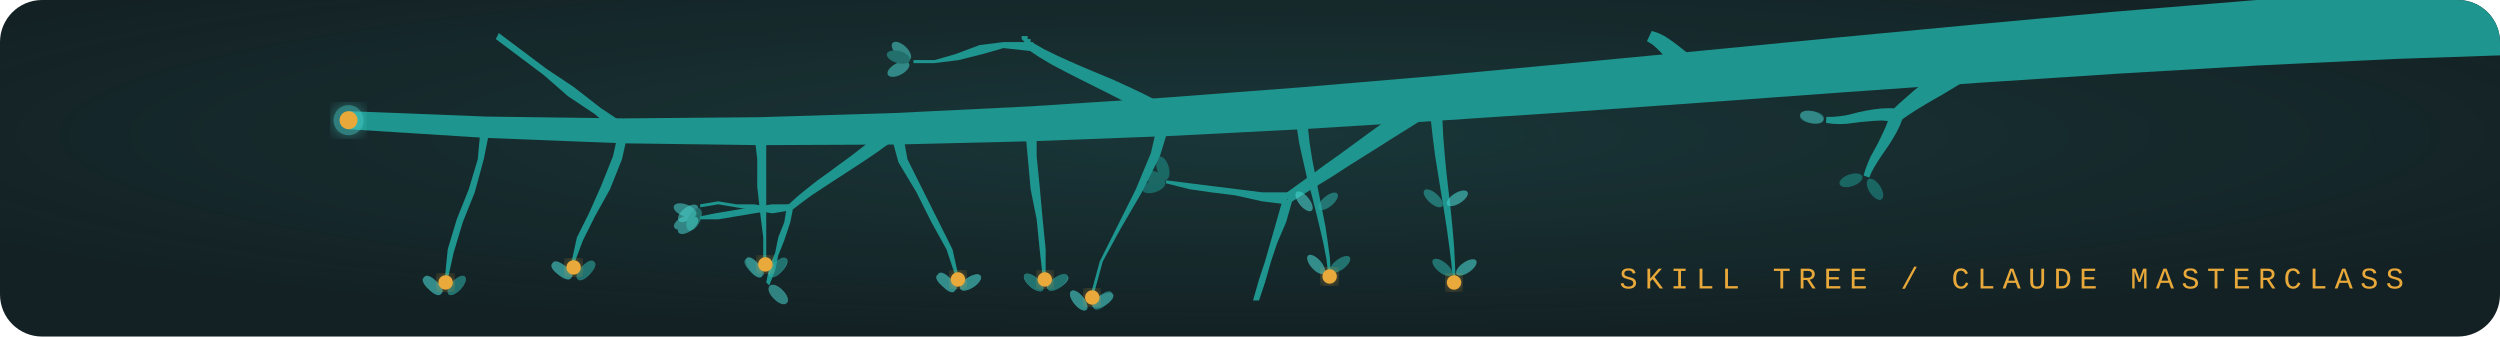
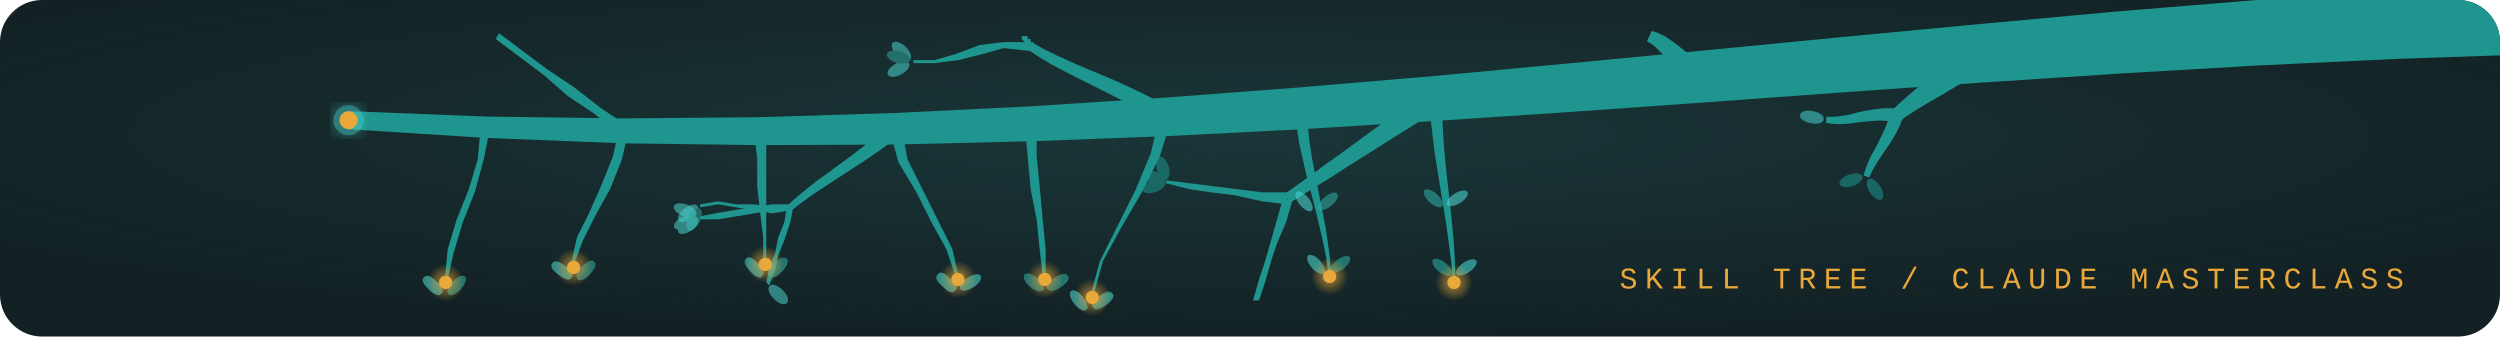
<svg xmlns="http://www.w3.org/2000/svg" viewBox="0 0 832 112" width="832" height="112" role="img" aria-label="">
  <defs>
    <filter id="glow" x="-200%%" y="-200%%" width="500%%" height="500%%">
      <feGaussianBlur stdDeviation="2.5" result="b" />
      <feMerge>
        <feMergeNode in="b" />
        <feMergeNode in="SourceGraphic" />
      </feMerge>
    </filter>
+     <radialGradient id="haloA">
+       <stop offset="0" stop-color="#E9A93A" stop-opacity="0.75" />
+       <stop offset="1" stop-color="#E9A93A" stop-opacity="0" />
+     </radialGradient>
+     <radialGradient id="haloT">
+       <stop offset="0" stop-color="#48D1CC" stop-opacity="0.75" />
+       <stop offset="1" stop-color="#48D1CC" stop-opacity="0" />
+     </radialGradient>
+     <radialGradient id="haloW">
+       <stop offset="0" stop-color="#FFFFFF" stop-opacity="0.75" />
+       <stop offset="1" stop-color="#FFFFFF" stop-opacity="0" />
+     </radialGradient>
    <linearGradient id="sheen" x1="0" y1="0" x2="0" y2="1">
      <stop offset="0" stop-color="#FFFFFF" stop-opacity="0.10" />
      <stop offset="1" stop-color="#FFFFFF" stop-opacity="0" />
    </linearGradient>
  </defs>
+   <style>@media (prefers-reduced-motion: reduce) { .m { display: none } }</style>
  <defs>
    <filter id="shadow" x="-20%" y="-20%" width="140%" height="160%">
      <feGaussianBlur stdDeviation="4" />
    </filter>
    <linearGradient id="budfill" x1="0" y1="0" x2="0" y2="1">
      <stop offset="0" stop-color="#15717A" />
      <stop offset="1" stop-color="#0B4F55" />
    </linearGradient>
  </defs>
  <clipPath id="panel">
    <rect width="832" height="112" rx="14" />
  </clipPath>
  <rect width="832" height="112" rx="14" fill="#132124" />
  <g clip-path="url(#panel)">
    <radialGradient id="hglow" cx="50%" cy="40%" r="60%">
      <stop offset="0" stop-color="#48D1CC" stop-opacity="0.12" />
      <stop offset="1" stop-color="#48D1CC" stop-opacity="0" />
    </radialGradient>
    <rect width="832" height="112" fill="url(#hglow)" />
    <path d="M843.4 -6.0 L796.4 -3.2 L749.8 0.1 L703.6 3.9 L657.8 8.1 L612.3 12.4 L567.1 16.8 L522.0 21.1 L477.2 25.3 L432.4 29.1 L387.6 32.5 L342.8 35.4 L298.0 37.6 L252.9 39.0 L207.6 39.4 L162.1 38.8 L116.2 37.0 L115.8 43.0 L161.8 45.9 L207.5 47.7 L253.0 48.3 L298.2 48.1 L343.4 47.0 L388.4 45.3 L433.3 43.0 L478.3 40.2 L523.4 37.2 L568.5 34.0 L613.8 30.7 L659.3 27.5 L705.1 24.5 L751.2 21.8 L797.6 19.6 L844.6 18.0 Z" fill="#1E958E" />
    <path d="M655.4 14.1 L652.9 16.6 L650.3 18.9 L647.7 21.2 L645.1 23.5 L642.4 25.7 L639.7 27.9 L637.0 30.1 L634.5 32.3 L632.0 34.5 L629.7 36.7 L632.5 40.1 L635.1 38.3 L637.7 36.6 L640.5 34.9 L643.4 33.2 L646.4 31.5 L649.4 29.7 L652.5 27.8 L655.6 25.8 L658.7 23.7 L661.7 21.5 Z" fill="#1E958E" />
    <path d="M631.4 36.1 L628.8 36.0 L626.1 36.1 L623.6 36.4 L621.1 36.8 L618.7 37.3 L616.4 37.9 L614.2 38.4 L612.0 38.7 L609.9 38.9 L607.8 38.9 L607.7 40.9 L609.9 41.2 L612.2 41.3 L614.6 41.2 L616.9 40.9 L619.3 40.6 L621.6 40.4 L624.0 40.2 L626.3 40.1 L628.5 40.3 L630.9 40.7 Z" fill="#1E958E" />
    <g opacity="0.55">
      <ellipse cx="603" cy="39" rx="4" ry="2" transform="rotate(185 603 39)" fill="#1E958E" />
      <ellipse cx="603" cy="39" rx="4" ry="2" transform="rotate(194 603 39)" fill="#48D1CC" />
    </g>
    <path d="M628.9 37.7 L628.4 40.0 L627.6 42.1 L626.7 44.1 L625.7 46.2 L624.7 48.2 L623.6 50.2 L622.5 52.2 L621.6 54.3 L620.8 56.4 L620.2 58.4 L622.1 59.1 L622.9 57.2 L623.9 55.4 L625.0 53.6 L626.2 51.8 L627.5 49.9 L628.8 48.0 L630.1 45.9 L631.3 43.8 L632.4 41.5 L633.3 39.1 Z" fill="#1E958E" />
    <g opacity="0.55">
      <ellipse cx="624" cy="63" rx="4" ry="2" transform="rotate(57 624 63)" fill="#1E958E" />
      <ellipse cx="616" cy="60" rx="4" ry="2" transform="rotate(161 616 60)" fill="#1E958E" />
    </g>
    <path d="M569.3 21.4 L567.2 20.8 L565.4 20.1 L563.6 19.0 L561.8 17.8 L560.0 16.4 L558.1 14.9 L556.2 13.5 L554.1 12.1 L551.9 11.0 L549.7 10.3 L548.1 13.7 L549.9 14.8 L551.3 16.0 L552.8 17.5 L554.2 19.1 L555.7 20.9 L557.4 22.7 L559.2 24.6 L561.3 26.4 L563.7 28.1 L566.2 29.3 Z" fill="#1E958E" />
    <path d="M475.7 29.7 L470.6 33.4 L465.5 37.0 L460.5 40.7 L455.5 44.3 L450.6 47.9 L445.8 51.4 L441.0 54.8 L436.4 58.2 L431.8 61.5 L427.4 64.7 L429.3 67.5 L433.9 64.6 L438.7 61.6 L443.6 58.6 L448.5 55.4 L453.6 52.2 L458.7 49.0 L463.9 45.7 L469.2 42.4 L474.5 39.1 L479.8 35.8 Z" fill="#1E958E" />
    <path d="M429 64 L420 64 L412 63 L404 62 L396 61 L388 60 L388 61 L396 63 L403 64 L411 65 L420 67 L428 68 Z" fill="#1E958E" />
    <g opacity="0.55">
      <ellipse cx="387" cy="56" rx="4" ry="2" transform="rotate(254 387 56)" fill="#1E958E" />
      <ellipse cx="384" cy="62" rx="4" ry="2" transform="rotate(161 384 62)" fill="#1E958E" />
      <ellipse cx="384" cy="59" rx="4" ry="2" transform="rotate(196 384 59)" fill="#1E958E" />
    </g>
    <path d="M427 66 L425 73 L423 80 L421 87 L419 93 L417 100 L419 100 L421 94 L423 87 L425 81 L428 74 L430 67 Z" fill="#1E958E" />
    <path d="M389.6 36.3 L385.0 33.5 L380.1 31.0 L375.2 28.7 L370.4 26.5 L365.6 24.5 L360.8 22.5 L356.2 20.5 L351.8 18.5 L347.5 16.4 L343.5 14.1 L342.1 16.5 L346.0 19.1 L350.2 21.6 L354.6 23.9 L359.1 26.2 L363.7 28.5 L368.3 30.8 L373.0 33.2 L377.5 35.8 L382.0 38.5 L386.4 41.5 Z" fill="#1E958E" />
    <path d="M344 14 L343 14 L343 13 L342 13 L342 12 L341 12 L340 12 L340 13 L341 14 L341 15 L341 15 L342 16 Z" fill="#1E958E" />
    <path d="M343 14 L334 14 L326 15 L318 18 L311 20 L304 20 L304 21 L311 21 L319 20 L327 18 L334 16 L343 17 Z" fill="#1E958E" />
    <g opacity="0.55">
      <ellipse cx="299" cy="23" rx="4" ry="2" transform="rotate(152 299 23)" fill="#48D1CC" />
      <ellipse cx="300" cy="17" rx="4" ry="2" transform="rotate(223 300 17)" fill="#48D1CC" />
      <ellipse cx="299" cy="19" rx="4" ry="2" transform="rotate(196 299 19)" fill="#2BA59E" />
    </g>
    <path d="M296.5 41.0 L293.1 44.0 L289.7 46.9 L286.2 49.6 L282.7 52.3 L279.1 54.9 L275.6 57.5 L272.1 60.0 L268.8 62.6 L265.6 65.2 L262.6 67.9 L264.0 69.6 L267.1 67.2 L270.4 64.8 L273.9 62.5 L277.4 60.2 L281.1 57.8 L284.8 55.4 L288.6 52.9 L292.4 50.3 L296.1 47.6 L299.7 44.7 Z" fill="#1E958E" />
    <path d="M263 68 L257 69 L251 68 L245 68 L239 67 L233 68 L233 69 L239 68 L245 69 L251 70 L257 71 L263 70 Z" fill="#1E958E" />
    <g opacity="0.55">
      <ellipse cx="231" cy="73" rx="4" ry="2" transform="rotate(115 231 73)" fill="#2BA59E" />
      <ellipse cx="229" cy="71" rx="4" ry="2" transform="rotate(142 229 71)" fill="#48D1CC" />
      <ellipse cx="231" cy="73" rx="4" ry="2" transform="rotate(117 231 73)" fill="#2BA59E" />
    </g>
    <path d="M262 68 L261 74 L259 79 L258 84 L256 89 L255 94 L256 95 L258 90 L259 85 L261 80 L263 74 L264 69 Z" fill="#1E958E" />
    <g opacity="0.55">
      <ellipse cx="259" cy="98" rx="4" ry="2" transform="rotate(48 259 98)" fill="#48D1CC" />
      <ellipse cx="259" cy="98" rx="4" ry="2" transform="rotate(42 259 98)" fill="#48D1CC" />
    </g>
    <path d="M263 68 L257 68 L250 69 L244 70 L238 71 L233 72 L233 73 L239 73 L245 72 L251 71 L257 70 L263 70 Z" fill="#1E958E" />
    <g opacity="0.55">
      <ellipse cx="228" cy="74" rx="4" ry="2" transform="rotate(155 228 74)" fill="#48D1CC" />
      <ellipse cx="229" cy="75" rx="4" ry="2" transform="rotate(143 229 75)" fill="#48D1CC" />
      <ellipse cx="228" cy="70" rx="4" ry="2" transform="rotate(201 228 70)" fill="#48D1CC" />
    </g>
    <path d="M209 42 L200 36 L191 29 L182 23 L174 17 L166 11 L165 13 L173 19 L181 25 L189 32 L198 38 L206 45 Z" fill="#1E958E" />
    <path d="M475.7 32.9 L476.1 39.2 L476.8 45.5 L477.6 51.8 L478.6 58.0 L479.6 64.2 L480.6 70.2 L481.5 76.1 L482.3 81.9 L483.0 87.5 L483.5 93.0 L484.4 93.0 L484.2 87.4 L483.9 81.7 L483.4 75.9 L482.8 69.9 L482.1 63.8 L481.4 57.7 L480.8 51.5 L480.3 45.2 L480.0 38.9 L479.8 32.6 Z" fill="#1E958E" />
    <g opacity="0.60">
      <ellipse cx="477" cy="66" rx="4" ry="1.8" transform="rotate(42 477 66)" fill="#2BA59E" />
      <ellipse cx="485" cy="66" rx="4" ry="1.8" transform="rotate(148 485 66)" fill="#48D1CC" />
      <ellipse cx="480" cy="89" rx="4" ry="1.8" transform="rotate(39 480 89)" fill="#2BA59E" />
      <ellipse cx="488" cy="89" rx="4" ry="1.8" transform="rotate(145 488 89)" fill="#48D1CC" />
    </g>
-     <circle cx="483.9" cy="94.0" r="2.4" fill="#E9A93A" filter="url(#glow)">
+     <g transform="translate(483.9 94.0)">
+       <circle r="6.2" fill="url(#haloA)" />
+       <circle r="2.2" fill="#E9A93A" />
      <animate attributeName="opacity" values="0.35;1;0.35" dur="3.3s" begin="0.7s" repeatCount="indefinite" />
-     </circle>
+     </g>
    <path d="M430.8 36.2 L431.5 42.0 L432.4 47.8 L433.7 53.6 L435.0 59.3 L436.5 64.8 L437.9 70.3 L439.2 75.7 L440.4 80.9 L441.4 86.0 L442.0 91.0 L442.9 91.0 L442.6 85.9 L441.9 80.7 L441.1 75.3 L440.0 69.8 L438.9 64.3 L437.8 58.6 L436.7 53.0 L435.8 47.3 L435.2 41.6 L434.9 35.9 Z" fill="#1E958E" />
    <g opacity="0.60">
      <ellipse cx="434" cy="67" rx="4" ry="1.8" transform="rotate(51 434 67)" fill="#48D1CC" />
      <ellipse cx="442" cy="67" rx="4" ry="1.8" transform="rotate(140 442 67)" fill="#2BA59E" />
      <ellipse cx="438" cy="88" rx="4" ry="1.8" transform="rotate(48 438 88)" fill="#48D1CC" />
      <ellipse cx="446" cy="88" rx="4" ry="1.8" transform="rotate(143 446 88)" fill="#2BA59E" />
    </g>
-     <circle cx="442.5" cy="92.0" r="2.4" fill="#E9A93A" filter="url(#glow)">
+     <g transform="translate(442.5 92.0)">
+       <circle r="6.2" fill="url(#haloA)" />
+       <circle r="2.2" fill="#E9A93A" />
      <animate attributeName="opacity" values="0.35;1;0.35" dur="3.7s" begin="1.0s" repeatCount="indefinite" />
-     </circle>
+     </g>
    <path d="M386 38 L383 51 L378 63 L372 75 L366 87 L363 98 L364 98 L367 87 L373 76 L380 64 L386 52 L390 39 Z" fill="#1E958E" />
    <g opacity="0.60">
      <ellipse cx="359" cy="100" rx="4" ry="1.8" transform="rotate(52 359 100)" fill="#48D1CC" />
      <ellipse cx="367" cy="100" rx="4" ry="1.8" transform="rotate(136 367 100)" fill="#2BA59E" />
      <ellipse cx="359" cy="100" rx="4" ry="1.8" transform="rotate(50 359 100)" fill="#48D1CC" />
      <ellipse cx="367" cy="100" rx="4" ry="1.8" transform="rotate(149 367 100)" fill="#48D1CC" />
    </g>
-     <circle cx="363.5" cy="99.0" r="2.4" fill="#E9A93A" filter="url(#glow)">
+     <g transform="translate(363.5 99.0)">
+       <circle r="6.2" fill="url(#haloA)" />
+       <circle r="2.2" fill="#E9A93A" />
      <animate attributeName="opacity" values="0.35;1;0.35" dur="3.8s" begin="0.8s" repeatCount="indefinite" />
-     </circle>
+     </g>
    <path d="M341 41 L342 52 L343 63 L345 73 L346 83 L347 92 L348 92 L348 83 L347 73 L346 62 L345 52 L345 41 Z" fill="#1E958E" />
    <g opacity="0.60">
      <ellipse cx="344" cy="94" rx="4" ry="1.8" transform="rotate(40 344 94)" fill="#48D1CC" />
      <ellipse cx="352" cy="94" rx="4" ry="1.8" transform="rotate(150 352 94)" fill="#48D1CC" />
      <ellipse cx="344" cy="94" rx="4" ry="1.8" transform="rotate(41 344 94)" fill="#2BA59E" />
      <ellipse cx="352" cy="94" rx="4" ry="1.8" transform="rotate(142 352 94)" fill="#2BA59E" />
    </g>
-     <circle cx="347.7" cy="93.0" r="2.4" fill="#E9A93A" filter="url(#glow)">
+     <g transform="translate(347.7 93.0)">
+       <circle r="6.2" fill="url(#haloA)" />
+       <circle r="2.2" fill="#E9A93A" />
      <animate attributeName="opacity" values="0.35;1;0.35" dur="4.0s" begin="1.6s" repeatCount="indefinite" />
-     </circle>
+     </g>
    <path d="M296 43 L299 54 L305 64 L310 74 L315 83 L318 92 L319 92 L317 83 L312 73 L307 63 L302 53 L300 42 Z" fill="#1E958E" />
    <g opacity="0.60">
      <ellipse cx="315" cy="94" rx="4" ry="1.8" transform="rotate(35 315 94)" fill="#48D1CC" />
      <ellipse cx="323" cy="94" rx="4" ry="1.8" transform="rotate(145 323 94)" fill="#48D1CC" />
      <ellipse cx="315" cy="94" rx="4" ry="1.8" transform="rotate(50 315 94)" fill="#48D1CC" />
      <ellipse cx="323" cy="94" rx="4" ry="1.8" transform="rotate(148 323 94)" fill="#48D1CC" />
    </g>
-     <circle cx="318.8" cy="93.0" r="2.4" fill="#E9A93A" filter="url(#glow)">
+     <g transform="translate(318.8 93.0)">
+       <circle r="6.2" fill="url(#haloA)" />
+       <circle r="2.2" fill="#E9A93A" />
      <animate attributeName="opacity" values="0.35;1;0.35" dur="3.5s" begin="0.2s" repeatCount="indefinite" />
-     </circle>
+     </g>
    <path d="M251 44 L252 53 L252 62 L253 71 L254 79 L254 87 L255 87 L255 79 L255 70 L255 62 L255 53 L255 44 Z" fill="#1E958E" />
    <g opacity="0.60">
      <ellipse cx="251" cy="89" rx="4" ry="1.8" transform="rotate(40 251 89)" fill="#2BA59E" />
      <ellipse cx="259" cy="89" rx="4" ry="1.8" transform="rotate(135 259 89)" fill="#48D1CC" />
      <ellipse cx="251" cy="89" rx="4" ry="1.8" transform="rotate(53 251 89)" fill="#48D1CC" />
      <ellipse cx="259" cy="89" rx="4" ry="1.8" transform="rotate(129 259 89)" fill="#2BA59E" />
    </g>
-     <circle cx="254.7" cy="88.0" r="2.4" fill="#E9A93A" filter="url(#glow)">
+     <g transform="translate(254.7 88.0)">
+       <circle r="6.2" fill="url(#haloA)" />
+       <circle r="2.2" fill="#E9A93A" />
      <animate attributeName="opacity" values="0.35;1;0.35" dur="3.7s" begin="0.6s" repeatCount="indefinite" />
-     </circle>
+     </g>
    <path d="M206 43 L204 52 L200 62 L196 71 L192 79 L190 88 L191 88 L194 80 L198 72 L203 63 L207 53 L209 44 Z" fill="#1E958E" />
    <g opacity="0.60">
      <ellipse cx="187" cy="90" rx="4" ry="1.8" transform="rotate(32 187 90)" fill="#48D1CC" />
      <ellipse cx="195" cy="90" rx="4" ry="1.8" transform="rotate(129 195 90)" fill="#2BA59E" />
      <ellipse cx="187" cy="90" rx="4" ry="1.8" transform="rotate(43 187 90)" fill="#48D1CC" />
      <ellipse cx="195" cy="90" rx="4" ry="1.8" transform="rotate(137 195 90)" fill="#2BA59E" />
    </g>
-     <circle cx="190.9" cy="89.0" r="2.4" fill="#E9A93A" filter="url(#glow)">
+     <g transform="translate(190.9 89.0)">
+       <circle r="6.2" fill="url(#haloA)" />
+       <circle r="2.2" fill="#E9A93A" />
      <animate attributeName="opacity" values="0.35;1;0.35" dur="3.6s" begin="0.7s" repeatCount="indefinite" />
-     </circle>
+     </g>
    <path d="M160 42 L159 53 L156 63 L152 73 L149 83 L148 93 L149 93 L151 84 L154 74 L158 64 L161 53 L163 43 Z" fill="#1E958E" />
    <g opacity="0.60">
      <ellipse cx="144" cy="95" rx="4" ry="1.8" transform="rotate(49 144 95)" fill="#48D1CC" />
      <ellipse cx="152" cy="95" rx="4" ry="1.8" transform="rotate(134 152 95)" fill="#2BA59E" />
      <ellipse cx="144" cy="95" rx="4" ry="1.8" transform="rotate(38 144 95)" fill="#48D1CC" />
      <ellipse cx="152" cy="95" rx="4" ry="1.8" transform="rotate(131 152 95)" fill="#2BA59E" />
    </g>
-     <circle cx="148.3" cy="94.0" r="2.4" fill="#E9A93A" filter="url(#glow)">
+     <g transform="translate(148.3 94.0)">
+       <circle r="6.2" fill="url(#haloA)" />
+       <circle r="2.2" fill="#E9A93A" />
      <animate attributeName="opacity" values="0.35;1;0.35" dur="3.3s" begin="1.4s" repeatCount="indefinite" />
-     </circle>
-     <circle r="2.4" fill="#E9A93A" filter="url(#glow)">
+     </g>
+     <g class="m">
+       <circle r="6.7" fill="url(#haloA)" />
+       <circle r="2.4" fill="#E9A93A" />
      <animateMotion dur="2.8s" begin="0.0s" repeatCount="indefinite" path="M844.0 6.0 C592.0 16.0 362.0 56.0 116.0 40.0" />
-     </circle>
-     <circle r="2.4" fill="#E9A93A" filter="url(#glow)" opacity="0">
-       <animate attributeName="opacity" to="1" begin="1.4s" dur="0.01s" fill="freeze" />
-       <animateMotion dur="2.8s" begin="1.4s" repeatCount="indefinite" path="M844.0 6.0 C592.0 16.0 362.0 56.0 116.0 40.0" />
-     </circle>
+     </g>
    <circle cx="116" cy="40" r="5" fill="#48D1CC" opacity="0.5" filter="url(#glow)" />
    <circle cx="116" cy="40" r="3" fill="#E9A93A" />
-     <circle r="2.6" fill="#E9A93A" filter="url(#glow)" opacity="0.1">
+     <g class="m" opacity="0.1">
+       <circle r="7.3" fill="url(#haloA)" />
+       <circle r="2.6" fill="#E9A93A" />
      <animateMotion dur="10s" repeatCount="indefinite" path="M166 78 a24 12 0 1 1 48 0 a24 12 0 1 1 -48 0" />
      <animate attributeName="opacity" values="0.1;1;0.35;0.9;0.1" dur="3.3s" begin="0.0s" repeatCount="indefinite" />
-     </circle>
-     <circle r="2.6" fill="#E9A93A" filter="url(#glow)" opacity="0.1">
+     </g>
+     <g class="m" opacity="0.1">
+       <circle r="7.3" fill="url(#haloA)" />
+       <circle r="2.6" fill="#E9A93A" />
      <animateMotion dur="13s" repeatCount="indefinite" path="M477 20 a17 12 0 1 1 34 0 a17 12 0 1 1 -34 0" />
      <animate attributeName="opacity" values="0.1;1;0.35;0.9;0.1" dur="4.3s" begin="0.45s" repeatCount="indefinite" />
-     </circle>
-     <circle r="2.1" fill="#E9A93A" filter="url(#glow)" opacity="0.1">
+     </g>
+     <g class="m" opacity="0.1">
+       <circle r="5.9" fill="url(#haloA)" />
+       <circle r="2.1" fill="#E9A93A" />
      <animateMotion dur="11s" repeatCount="indefinite" path="M690 20 a13 14 0 1 1 26 0 a13 14 0 1 1 -26 0" />
      <animate attributeName="opacity" values="0.1;1;0.35;0.9;0.1" dur="3.7s" begin="0.9s" repeatCount="indefinite" />
-     </circle>
-     <circle r="2.1" fill="#E9A93A" filter="url(#glow)" opacity="0.1">
+     </g>
+     <g class="m" opacity="0.1">
+       <circle r="5.9" fill="url(#haloA)" />
+       <circle r="2.1" fill="#E9A93A" />
      <animateMotion dur="12s" repeatCount="indefinite" path="M784 16 a20 13 0 1 1 40 0 a20 13 0 1 1 -40 0" />
      <animate attributeName="opacity" values="0.1;1;0.35;0.9;0.1" dur="4.0s" begin="1.35s" repeatCount="indefinite" />
-     </circle>
-     <circle r="2.1" fill="#E9A93A" filter="url(#glow)" opacity="0.1">
+     </g>
+     <g class="m" opacity="0.1">
+       <circle r="5.9" fill="url(#haloA)" />
+       <circle r="2.1" fill="#E9A93A" />
      <animateMotion dur="9s" repeatCount="indefinite" path="M173 31 a25 9 0 1 1 50 0 a25 9 0 1 1 -50 0" />
      <animate attributeName="opacity" values="0.1;1;0.35;0.9;0.1" dur="3.0s" begin="1.8s" repeatCount="indefinite" />
-     </circle>
-     <circle r="2.6" fill="#E9A93A" filter="url(#glow)" opacity="0.1">
+     </g>
+     <g class="m" opacity="0.1">
+       <circle r="7.3" fill="url(#haloA)" />
+       <circle r="2.6" fill="#E9A93A" />
      <animateMotion dur="11s" repeatCount="indefinite" path="M507 19 a23 11 0 1 1 46 0 a23 11 0 1 1 -46 0" />
      <animate attributeName="opacity" values="0.1;1;0.35;0.9;0.1" dur="3.7s" begin="2.25s" repeatCount="indefinite" />
-     </circle>
-     <circle r="1.7" fill="#E9A93A" filter="url(#glow)" opacity="0.1">
-       <animateMotion dur="12s" repeatCount="indefinite" path="M647 90 a19 12 0 1 1 38 0 a19 12 0 1 1 -38 0" />
-       <animate attributeName="opacity" values="0.1;1;0.35;0.9;0.1" dur="4.0s" begin="2.7s" repeatCount="indefinite" />
-     </circle>
-     <circle r="2.6" fill="#E9A93A" filter="url(#glow)" opacity="0.1">
-       <animateMotion dur="13s" repeatCount="indefinite" path="M141 47 a11 16 0 1 1 22 0 a11 16 0 1 1 -22 0" />
-       <animate attributeName="opacity" values="0.1;1;0.35;0.9;0.1" dur="4.3s" begin="3.15s" repeatCount="indefinite" />
-     </circle>
-     <circle r="2.6" fill="#E9A93A" filter="url(#glow)" opacity="0.1">
-       <animateMotion dur="13s" repeatCount="indefinite" path="M440 93 a18 11 0 1 1 36 0 a18 11 0 1 1 -36 0" />
-       <animate attributeName="opacity" values="0.1;1;0.35;0.9;0.1" dur="4.3s" begin="3.6s" repeatCount="indefinite" />
-     </circle>
-     <circle r="1.7" fill="#E9A93A" filter="url(#glow)" opacity="0.1">
-       <animateMotion dur="9s" repeatCount="indefinite" path="M506 63 a22 8 0 1 1 44 0 a22 8 0 1 1 -44 0" />
-       <animate attributeName="opacity" values="0.1;1;0.35;0.9;0.1" dur="3.0s" begin="4.05s" repeatCount="indefinite" />
-     </circle>
-     <circle r="2.1" fill="#E9A93A" filter="url(#glow)" opacity="0.1">
-       <animateMotion dur="7s" repeatCount="indefinite" path="M266 28 a18 14 0 1 1 36 0 a18 14 0 1 1 -36 0" />
-       <animate attributeName="opacity" values="0.1;1;0.35;0.9;0.1" dur="2.3s" begin="4.5s" repeatCount="indefinite" />
-     </circle>
-     <circle r="1.3" fill="#E9A93A" filter="url(#glow)" opacity="0.1">
-       <animateMotion dur="10s" repeatCount="indefinite" path="M762 53 a14 10 0 1 1 28 0 a14 10 0 1 1 -28 0" />
-       <animate attributeName="opacity" values="0.1;1;0.35;0.9;0.1" dur="3.3s" begin="4.95s" repeatCount="indefinite" />
-     </circle>
+     </g>
    <text x="800" y="96" font-family="Consolas, Cascadia Mono, Menlo, Courier New, monospace" font-size="10" letter-spacing="2.5" fill="#E9A93A" text-anchor="end">SKILL TREE  /  CLAUDE MASTERCLASS</text>
  </g>
</svg>
